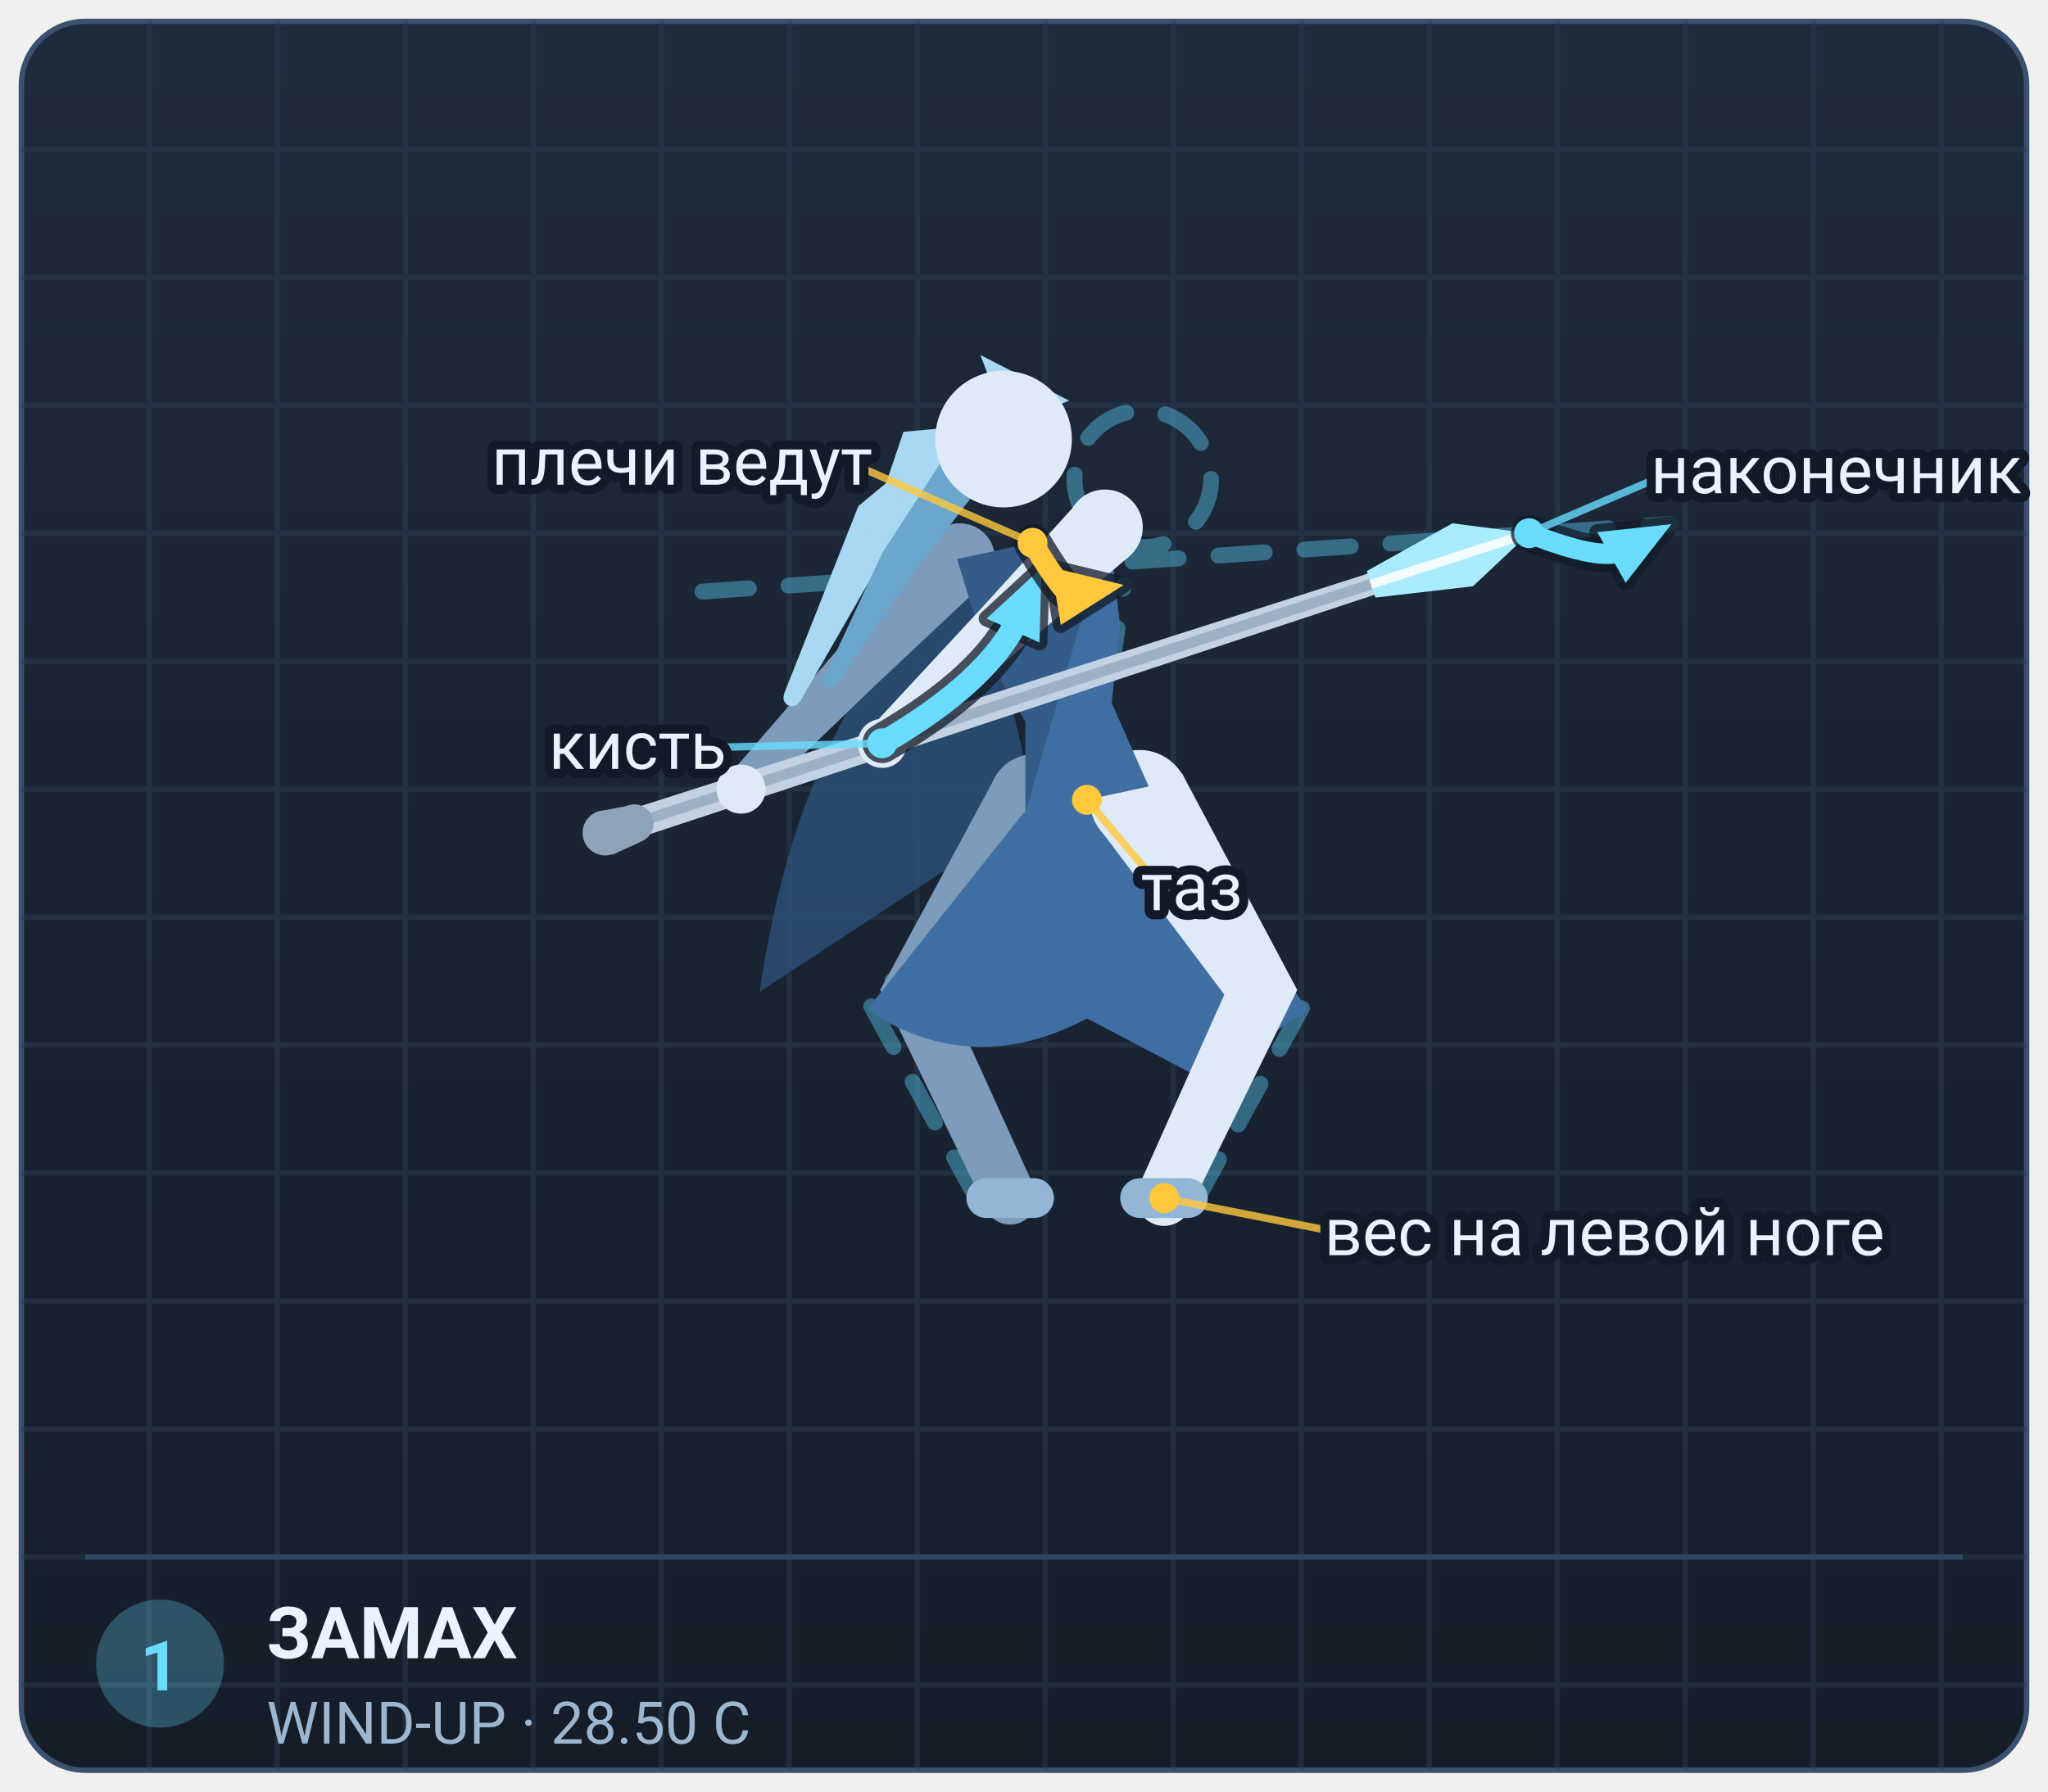
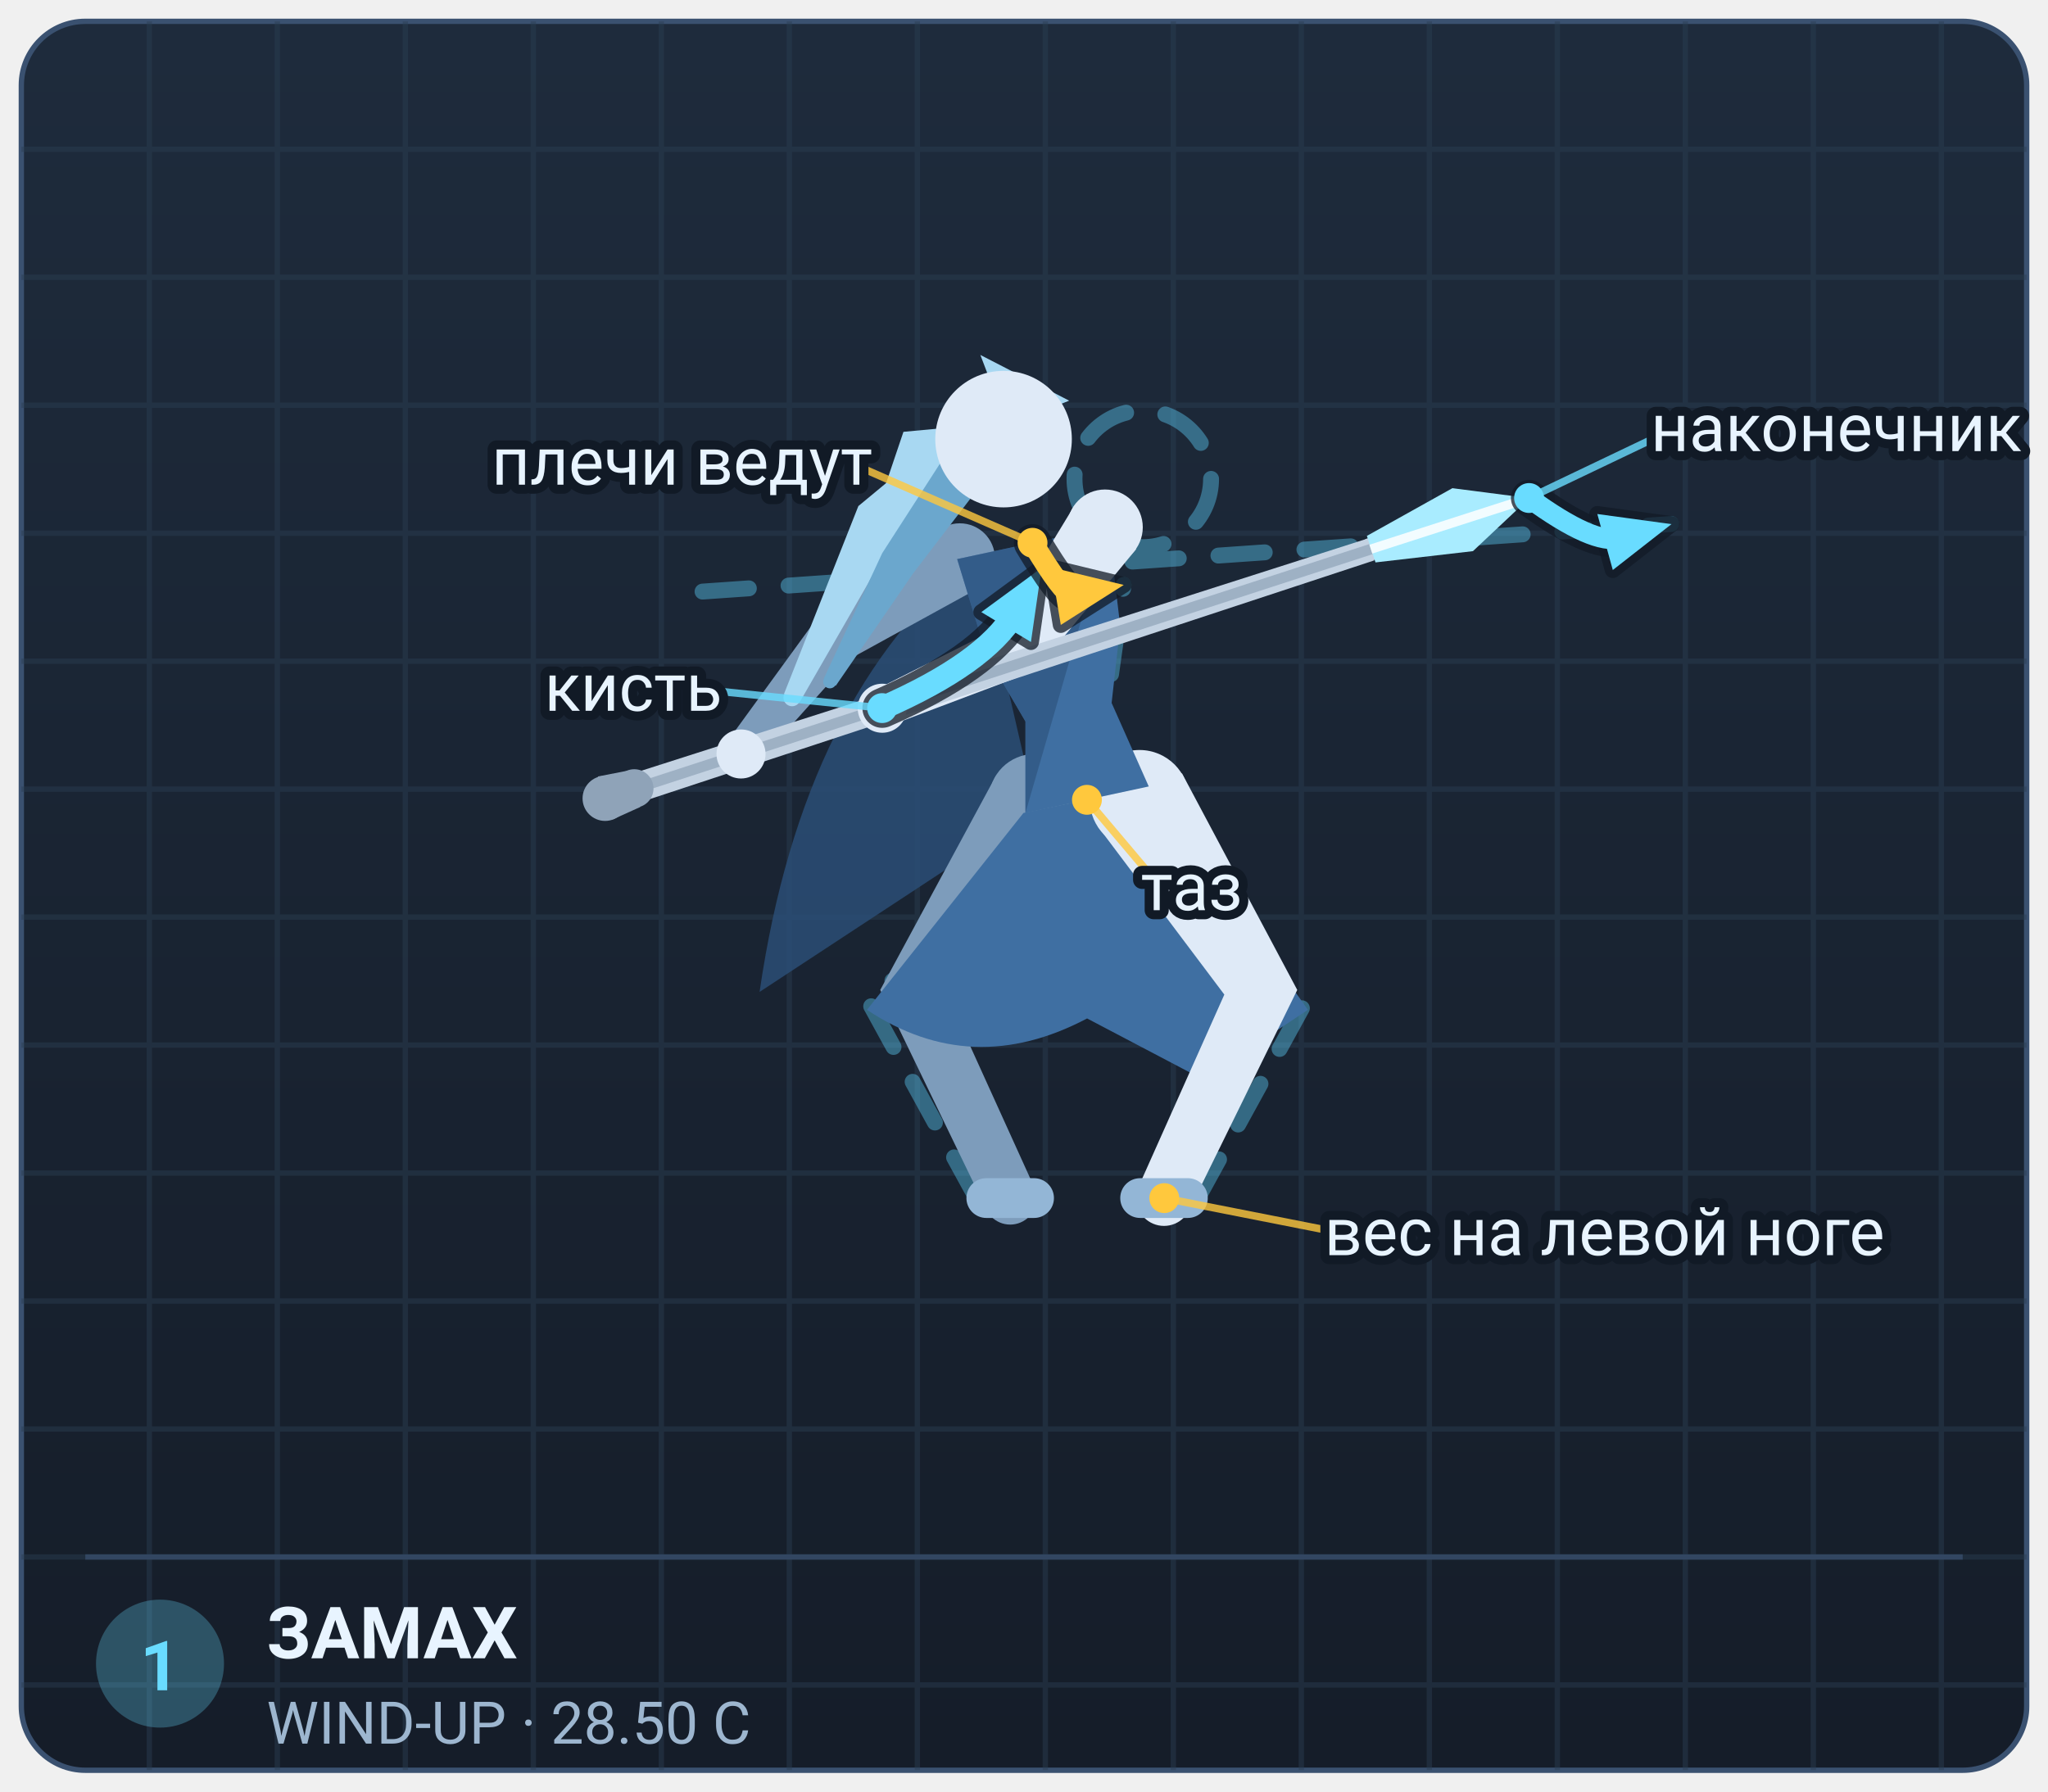
<svg xmlns="http://www.w3.org/2000/svg" viewBox="0 0 384 336" width="100%" preserveAspectRatio="xMidYMid meet" role="img">
  <defs>
-     <linearGradient id="g25131" x1="0" y1="0" x2="0" y2="1">
+     <linearGradient id="g99241" x1="0" y1="0" x2="0" y2="1">
      <stop offset="0" stop-color="#1e2b3c" />
      <stop offset="1" stop-color="#151d29" />
    </linearGradient>
-     <clipPath id="cg25131">
+     <clipPath id="cg99241">
      <rect x="4" y="4" width="376" height="328" rx="12" />
    </clipPath>
  </defs>
-   <rect x="4" y="4" width="376" height="328" rx="12" fill="url(#g25131)" stroke="#3a5170" />
-   <g clip-path="url(#cg25131)" stroke="#2b3d52" stroke-width="1" opacity="0.45">
+   <rect x="4" y="4" width="376" height="328" rx="12" fill="url(#g99241)" stroke="#3a5170" />
+   <g clip-path="url(#cg99241)" stroke="#2b3d52" stroke-width="1" opacity="0.45">
    <line x1="28" y1="4" x2="28" y2="332" />
    <line x1="52" y1="4" x2="52" y2="332" />
    <line x1="76" y1="4" x2="76" y2="332" />
    <line x1="100" y1="4" x2="100" y2="332" />
    <line x1="124" y1="4" x2="124" y2="332" />
    <line x1="148" y1="4" x2="148" y2="332" />
    <line x1="172" y1="4" x2="172" y2="332" />
    <line x1="196" y1="4" x2="196" y2="332" />
    <line x1="220" y1="4" x2="220" y2="332" />
    <line x1="244" y1="4" x2="244" y2="332" />
    <line x1="268" y1="4" x2="268" y2="332" />
    <line x1="292" y1="4" x2="292" y2="332" />
    <line x1="316" y1="4" x2="316" y2="332" />
    <line x1="340" y1="4" x2="340" y2="332" />
    <line x1="364" y1="4" x2="364" y2="332" />
    <line x1="4" y1="28" x2="380" y2="28" />
    <line x1="4" y1="52" x2="380" y2="52" />
    <line x1="4" y1="76" x2="380" y2="76" />
    <line x1="4" y1="100" x2="380" y2="100" />
    <line x1="4" y1="124" x2="380" y2="124" />
    <line x1="4" y1="148" x2="380" y2="148" />
    <line x1="4" y1="172" x2="380" y2="172" />
    <line x1="4" y1="196" x2="380" y2="196" />
    <line x1="4" y1="220" x2="380" y2="220" />
    <line x1="4" y1="244" x2="380" y2="244" />
    <line x1="4" y1="268" x2="380" y2="268" />
    <line x1="4" y1="292" x2="380" y2="292" />
    <line x1="4" y1="316" x2="380" y2="316" />
  </g>
  <g transform="translate(203.83,224.69) scale(1.2431)">
    <g opacity="0.40" fill="none" stroke="#5fd4ff" stroke-width="2.4" stroke-dasharray="7 6" stroke-linecap="round" stroke-linejoin="round">
      <polyline points="-16.7,-0.0 -33.2,-30.1 0.0,-53.3 33.2,-30.1 16.7,-0.0" />
      <polyline points="0.0,-53.3 5.5,-92.5" />
      <polyline points="-58.0,-91.5 88.1,-101.7" />
      <circle cx="8.4" cy="-108.5" r="10.3" />
    </g>
    <path d="M -16.6 -97.1 Q -42.9 -75.9 -49.4 -31.1 L -7.7 -58.5 Z" fill="#2a4d75" opacity="0.85" />
    <polygon points="-15.2,1.7 -31.2,-31.4 -13.7,-63.8 -2.1,-56.4 -21.2,-30.8 -8.0,-1.7" fill="#7d9cbb" opacity="1.00" />
    <circle cx="-11.6" cy="-0.0" r="4.0" fill="#7d9cbb" />
    <circle cx="-7.9" cy="-60.1" r="6.9" fill="#7d9cbb" />
-     <polygon points="-15.4,-92.9 -31.8,-77.5 -50.2,-59.8 -54.2,-63.6 -37.5,-82.9 -23.0,-100.1" fill="#7d9cbb" opacity="1.00" />
+     <polygon points="-16.4,-92.0 -35.5,-81.5 -50.1,-65.2 -54.4,-68.7 -40.8,-87.4 -22.0,-101.0" fill="#7d9cbb" opacity="1.00" />
    <circle cx="-19.2" cy="-96.5" r="5.3" fill="#7d9cbb" />
-     <circle cx="-52.2" cy="-61.7" r="2.8" fill="#7d9cbb" />
+     <circle cx="-52.2" cy="-67.0" r="2.8" fill="#7d9cbb" />
    <path d="M -9.6 -58.1 L -33.2 -28.4 Q -17.4 -17.9 0.0 -27.1 Q 0.0 -27.1 17.5 -17.9 Q 17.5 -17.9 33.3 -28.4 L 9.6 -62.1 Z" fill="#3f6fa2" />
    <polygon points="7.8,-1.8 20.7,-30.7 1.6,-56.1 14.3,-64.1 31.7,-31.4 15.4,1.8" fill="#dfeaf7" opacity="1.00" />
    <circle cx="11.6" cy="-0.0" r="4.2" fill="#dfeaf7" />
    <circle cx="7.9" cy="-60.1" r="7.5" fill="#dfeaf7" />
    <polygon points="3.2,-101.3 5.0,-86.3 3.7,-74.7 9.3,-62.1 -9.3,-58.1 -9.3,-71.9 -15.2,-82.0 -19.6,-96.4" fill="#3f6fa2" />
    <polygon points="-9.3,-58.1 -9.3,-71.9 -15.2,-82.0 -19.6,-96.4 3.2,-101.3" fill="#2a4d75" opacity="0.55" />
    <polygon points="-13.3,-109.6 -28.8,-100.1 -43.3,-74.9 -45.7,-76.1 -34.5,-104.4 -18.8,-117.4" fill="#a8d8f2" opacity="1.00" />
    <circle cx="-16.1" cy="-113.5" r="4.8" fill="#a8d8f2" />
    <circle cx="-44.5" cy="-75.5" r="1.3" fill="#a8d8f2" />
    <polygon points="-13.1,-111.4 -26.2,-94.3 -37.9,-77.3 -39.7,-78.4 -30.9,-97.3 -19.1,-115.6" fill="#6ba7cd" opacity="1.00" />
    <circle cx="-16.1" cy="-113.5" r="3.7" fill="#6ba7cd" />
    <circle cx="-38.8" cy="-77.9" r="1.0" fill="#6ba7cd" />
    <polygon points="-16.2,-110.3 -24.2,-112.4 -33.2,-93.6 -34.9,-94.3 -27.7,-115.6 -15.9,-116.7" fill="#a8d8f2" opacity="1.00" />
    <circle cx="-16.1" cy="-113.5" r="3.2" fill="#a8d8f2" />
    <circle cx="-34.0" cy="-94.0" r="0.9" fill="#a8d8f2" />
    <polygon points="-16.1,-127.2 -2.7,-120.3 -25.3,-111.4 -14.0,-121.7" fill="#a8d8f2" />
    <circle cx="-12.6" cy="-114.5" r="10.3" fill="#dfeaf7" />
-     <polygon points="6.7,-97.1 -10.5,-82.5 -28.9,-66.6 -32.9,-70.7 -16.3,-88.6 -1.2,-105.2" fill="#dfeaf7" opacity="1.00" />
+     <polygon points="7.4,-97.9 -7.7,-79.6 -29.7,-71.3 -32.1,-76.6 -13.0,-86.2 -1.9,-104.5" fill="#dfeaf7" opacity="1.00" />
    <circle cx="2.7" cy="-101.2" r="5.7" fill="#dfeaf7" />
-     <circle cx="-30.9" cy="-68.6" r="2.9" fill="#dfeaf7" />
-     <polygon points="-73.4,-57.2 42.3,-94.2 43.3,-91.0 -72.0,-52.9" fill="#c3d2e2" opacity="1.00" />
-     <circle cx="-72.7" cy="-55.1" r="2.2" fill="#c3d2e2" />
-     <circle cx="42.8" cy="-92.6" r="1.7" fill="#c3d2e2" />
-     <line x1="-72.7" y1="-55.1" x2="42.8" y2="-92.6" stroke="#8fa3b8" stroke-width="1.6" opacity="0.7" />
-     <polygon points="-73.8,-58.3 -69.2,-59.2 -67.4,-53.7 -71.6,-51.8" fill="#8fa3b8" opacity="1.00" />
-     <circle cx="-72.7" cy="-55.1" r="3.4" fill="#8fa3b8" />
-     <circle cx="-68.3" cy="-56.5" r="2.9" fill="#8fa3b8" />
-     <polygon points="66.7,-100.3 55.1,-101.8 42.2,-94.6 43.5,-90.6 58.2,-92.3" fill="#a9ecff" />
-     <line x1="42.8" y1="-92.6" x2="66.7" y2="-100.3" stroke="#ffffff" stroke-width="1.4" opacity="0.85" />
-     <circle cx="-52.2" cy="-61.7" r="3.7" fill="#dfeaf7" />
-     <circle cx="-30.9" cy="-68.6" r="3.7" fill="#dfeaf7" />
+     <circle cx="-30.9" cy="-73.9" r="2.9" fill="#dfeaf7" />
+     <polygon points="-73.4,-62.5 42.3,-99.5 43.3,-96.2 -72.0,-58.2" fill="#c3d2e2" opacity="1.00" />
+     <circle cx="-72.7" cy="-60.3" r="2.2" fill="#c3d2e2" />
+     <circle cx="42.8" cy="-97.9" r="1.7" fill="#c3d2e2" />
+     <line x1="-72.7" y1="-60.3" x2="42.8" y2="-97.9" stroke="#8fa3b8" stroke-width="1.6" opacity="0.7" />
+     <polygon points="-73.8,-63.6 -69.2,-64.5 -67.4,-59.0 -71.6,-57.1" fill="#8fa3b8" opacity="1.00" />
+     <circle cx="-72.7" cy="-60.3" r="3.4" fill="#8fa3b8" />
+     <circle cx="-68.3" cy="-61.8" r="2.9" fill="#8fa3b8" />
+     <polygon points="66.7,-105.6 55.1,-107.1 42.2,-99.9 43.5,-95.9 58.2,-97.6" fill="#a9ecff" />
+     <line x1="42.8" y1="-97.9" x2="66.7" y2="-105.6" stroke="#ffffff" stroke-width="1.4" opacity="0.85" />
+     <circle cx="-52.2" cy="-67.0" r="3.7" fill="#dfeaf7" />
+     <circle cx="-30.9" cy="-73.9" r="3.7" fill="#dfeaf7" />
    <rect x="-18.2" y="-3.0" width="13.2" height="6" rx="3" fill="#93b6d6" />
    <rect x="5.0" y="-3.0" width="13.2" height="6" rx="3" fill="#93b6d6" />
  </g>
-   <path d="M 165.4 139.4 Q 185.6 127.7 191.1 115.6" fill="none" stroke="#111a26" stroke-width="7.4" stroke-linecap="round" opacity="0.75" />
-   <polygon points="195.3,106.5 194.9,120.5 185.0,116.0" fill="none" stroke="#111a26" stroke-width="3" stroke-linejoin="round" opacity="0.75" />
-   <path d="M 165.4 139.4 Q 185.6 127.7 191.1 115.6" fill="none" stroke="#69dcff" stroke-width="4.4" stroke-linecap="round" />
-   <polygon points="195.3,106.5 194.9,120.5 185.0,116.0" fill="#69dcff" />
-   <path d="M 286.7 100.0 Q 300.5 105.5 304.7 103.2" fill="none" stroke="#111a26" stroke-width="6.8" stroke-linecap="round" opacity="0.75" />
-   <polygon points="313.4,98.3 304.8,109.3 299.5,99.8" fill="none" stroke="#111a26" stroke-width="3" stroke-linejoin="round" opacity="0.75" />
-   <path d="M 286.7 100.0 Q 300.5 105.5 304.7 103.2" fill="none" stroke="#69dcff" stroke-width="3.8" stroke-linecap="round" />
-   <polygon points="313.4,98.3 304.8,109.3 299.5,99.8" fill="#69dcff" />
+   <path d="M 165.4 132.8 Q 184.6 124.4 190.2 115.1" fill="none" stroke="#111a26" stroke-width="7.4" stroke-linecap="round" opacity="0.75" />
+   <polygon points="195.3,106.5 193.3,120.4 184.0,114.8" fill="none" stroke="#111a26" stroke-width="3" stroke-linejoin="round" opacity="0.75" />
+   <path d="M 165.4 132.8 Q 184.6 124.4 190.2 115.1" fill="none" stroke="#69dcff" stroke-width="4.4" stroke-linecap="round" />
+   <polygon points="195.3,106.5 193.3,120.4 184.0,114.8" fill="#69dcff" />
+   <path d="M 286.7 93.4 Q 298.9 102.3 303.8 100.9" fill="none" stroke="#111a26" stroke-width="6.8" stroke-linecap="round" opacity="0.75" />
+   <polygon points="313.4,98.3 302.4,106.9 299.5,96.4" fill="none" stroke="#111a26" stroke-width="3" stroke-linejoin="round" opacity="0.75" />
+   <path d="M 286.7 93.4 Q 298.9 102.3 303.8 100.9" fill="none" stroke="#69dcff" stroke-width="3.8" stroke-linecap="round" />
+   <polygon points="313.4,98.3 302.4,106.9 299.5,96.4" fill="#69dcff" />
  <path d="M 193.6 101.8 Q 199.5 111.6 200.8 111.3" fill="none" stroke="#111a26" stroke-width="7.0" stroke-linecap="round" opacity="0.75" />
  <polygon points="210.7,109.7 198.9,117.2 197.1,106.4" fill="none" stroke="#111a26" stroke-width="3" stroke-linejoin="round" opacity="0.75" />
  <path d="M 193.6 101.8 Q 199.5 111.6 200.8 111.3" fill="none" stroke="#ffc83d" stroke-width="4.0" stroke-linecap="round" />
  <polygon points="210.7,109.7 198.9,117.2 197.1,106.4" fill="#ffc83d" />
-   <line x1="286.7" y1="100.0" x2="313.5" y2="88.5" stroke="#69dcff" stroke-width="1.4" opacity="0.8" />
-   <circle cx="286.7" cy="100.0" r="2.8" fill="#69dcff" />
-   <text x="309.5" y="92.5" fill="#e8f4ff" font-size="12.5" text-anchor="start" font-family="Segoe UI, Roboto, sans-serif" paint-order="stroke" stroke="#111a26" stroke-width="3.4" stroke-linejoin="round">наконечник</text>
-   <line x1="165.4" y1="139.4" x2="132.2" y2="140.2" stroke="#69dcff" stroke-width="1.4" opacity="0.8" />
-   <circle cx="165.4" cy="139.4" r="2.8" fill="#69dcff" />
-   <text x="136.2" y="144.2" fill="#e8f4ff" font-size="12.5" text-anchor="end" font-family="Segoe UI, Roboto, sans-serif" paint-order="stroke" stroke="#111a26" stroke-width="3.4" stroke-linejoin="round">кисть</text>
+   <line x1="286.7" y1="93.4" x2="313.5" y2="80.6" stroke="#69dcff" stroke-width="1.4" opacity="0.8" />
+   <circle cx="286.7" cy="93.4" r="2.8" fill="#69dcff" />
+   <text x="309.5" y="84.6" fill="#e8f4ff" font-size="12.5" text-anchor="start" font-family="Segoe UI, Roboto, sans-serif" paint-order="stroke" stroke="#111a26" stroke-width="3.4" stroke-linejoin="round">наконечник</text>
+   <line x1="165.4" y1="132.8" x2="131.4" y2="129.3" stroke="#69dcff" stroke-width="1.4" opacity="0.8" />
+   <circle cx="165.4" cy="132.8" r="2.8" fill="#69dcff" />
+   <text x="135.4" y="133.3" fill="#e8f4ff" font-size="12.5" text-anchor="end" font-family="Segoe UI, Roboto, sans-serif" paint-order="stroke" stroke="#111a26" stroke-width="3.4" stroke-linejoin="round">кисть</text>
  <line x1="218.3" y1="224.7" x2="252.3" y2="231.4" stroke="#ffc83d" stroke-width="1.4" opacity="0.8" />
  <circle cx="218.3" cy="224.7" r="2.8" fill="#ffc83d" />
  <text x="248.3" y="235.4" fill="#e8f4ff" font-size="12.5" text-anchor="start" font-family="Segoe UI, Roboto, sans-serif" paint-order="stroke" stroke="#111a26" stroke-width="3.4" stroke-linejoin="round">вес на левой ноге</text>
  <line x1="203.8" y1="150.0" x2="217.9" y2="166.7" stroke="#ffc83d" stroke-width="1.4" opacity="0.8" />
  <circle cx="203.8" cy="150.0" r="2.8" fill="#ffc83d" />
  <text x="213.9" y="170.7" fill="#e8f4ff" font-size="12.5" text-anchor="start" font-family="Segoe UI, Roboto, sans-serif" paint-order="stroke" stroke="#111a26" stroke-width="3.4" stroke-linejoin="round">таз</text>
  <line x1="193.6" y1="101.8" x2="159.6" y2="86.9" stroke="#ffc83d" stroke-width="1.4" opacity="0.8" />
  <circle cx="193.6" cy="101.8" r="2.8" fill="#ffc83d" />
  <text x="163.6" y="90.9" fill="#e8f4ff" font-size="12.5" text-anchor="end" font-family="Segoe UI, Roboto, sans-serif" paint-order="stroke" stroke="#111a26" stroke-width="3.4" stroke-linejoin="round">плечи ведут</text>
  <line x1="16" y1="292" x2="368" y2="292" stroke="#3a5170" opacity="0.7" />
  <circle cx="30" cy="312" r="12" fill="#69dcff" opacity="0.28" />
  <text x="30" y="317" fill="#69dcff" font-size="13" font-weight="700" text-anchor="middle" font-family="Segoe UI, Roboto, sans-serif">1</text>
  <text x="50" y="311" fill="#e8f4ff" font-size="13.5" font-weight="700" font-family="Segoe UI, Roboto, sans-serif">ЗАМАХ</text>
  <text x="50" y="327" fill="#9db6cf" font-size="11" font-family="Segoe UI, Roboto, sans-serif">WIND-UP · 28.50 С</text>
</svg>
